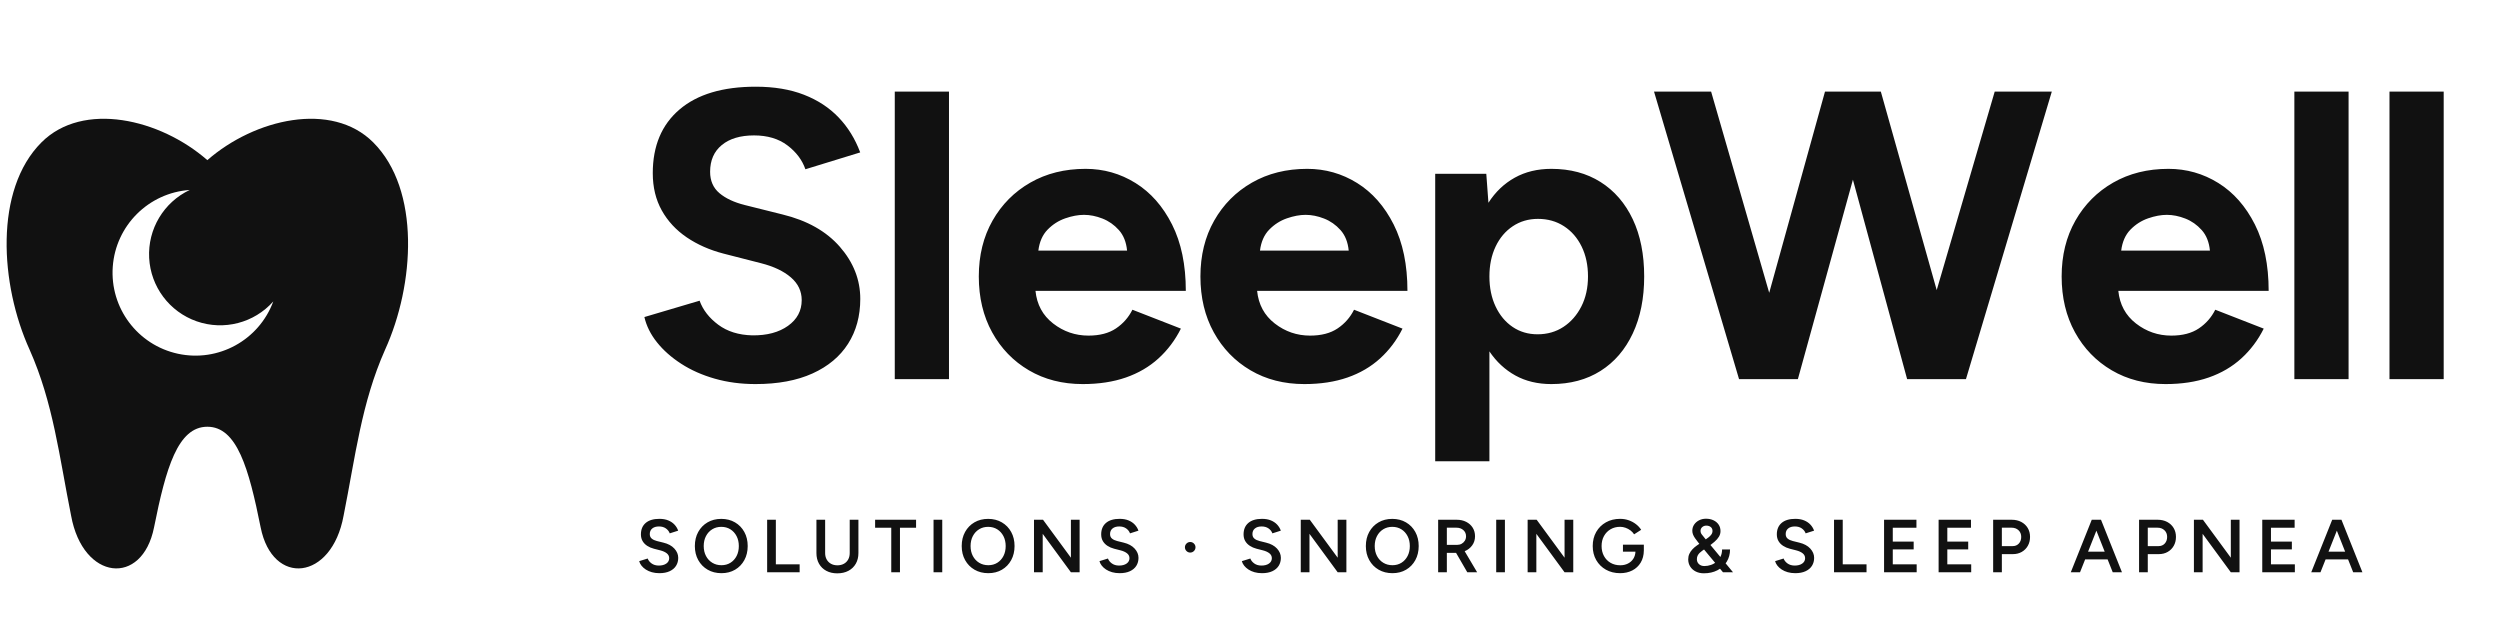
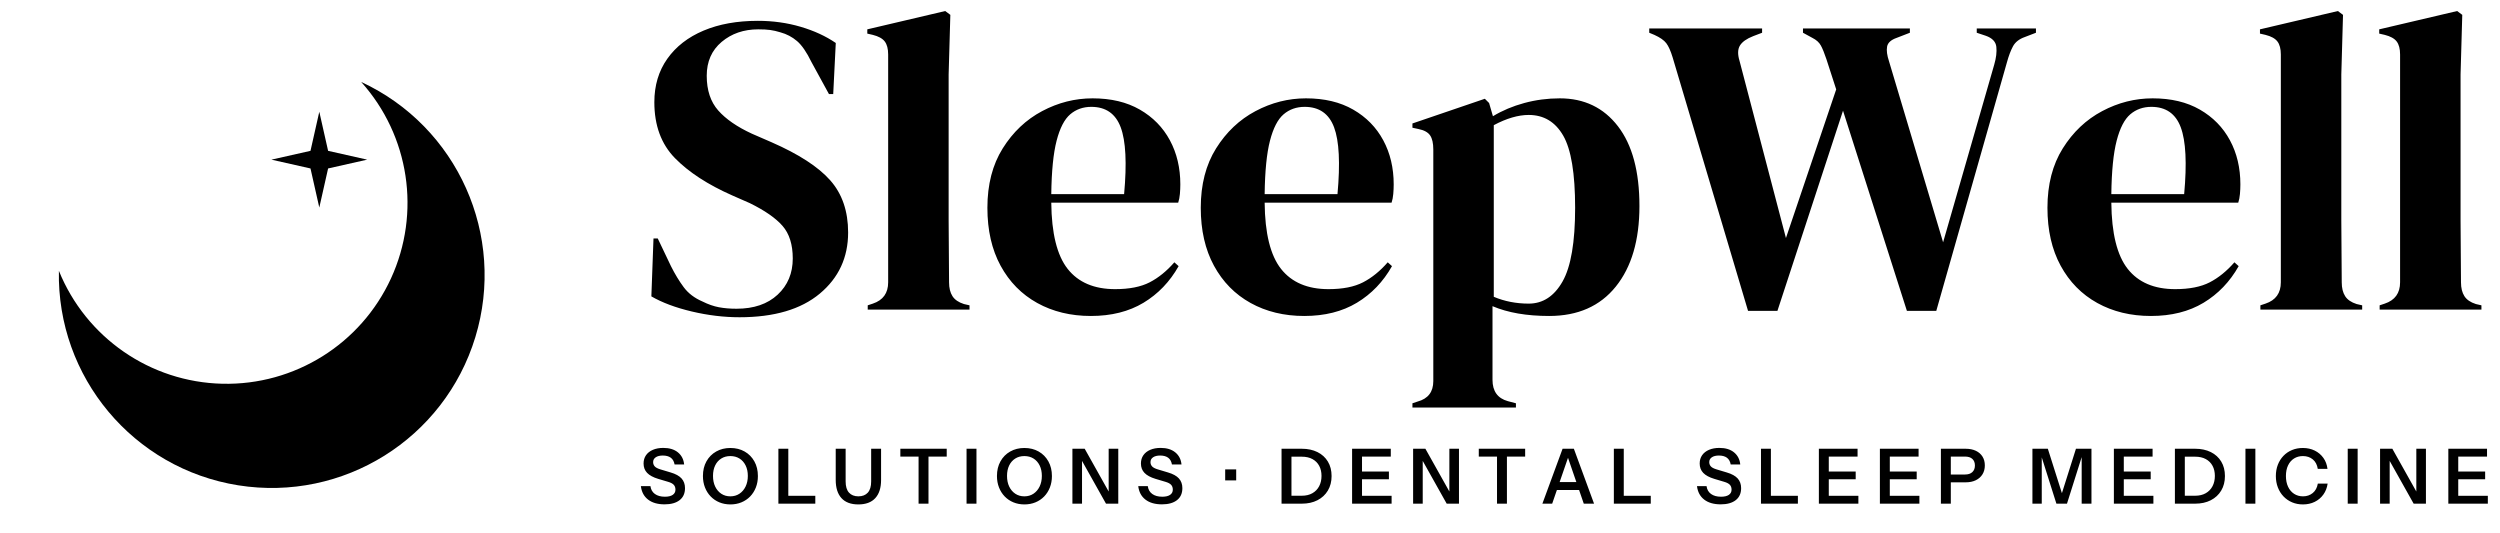
- <svg xmlns="http://www.w3.org/2000/svg" viewBox="0 0 633 159" width="633" height="159">
-   <g transform="translate(-22.50 9.05) scale(1.5)">
-     <path d="M50 21 C42 14 29 11 22 18 C14 26 15 42 20 53 C24 62 25 71 27 81 C29 92 39 93 41 83 C43 73 45 66 50 66 C55 66 57 73 59 83 C61 93 71 92 73 81 C75 71 76 62 80 53 C85 42 86 26 78 18 C71 11 58 14 50 21Z M61.13 44.85 A14 14 0 1 1 47.03 26.03 A12 12 0 1 0 61.13 44.85Z" fill="#111111" fill-rule="evenodd" />
+ <svg xmlns="http://www.w3.org/2000/svg" viewBox="0 0 587 125" width="587" height="125">
+   <g transform="scale(1.249522)">
+     <g transform="rotate(-32 50 50)">
+       <path d="M16.510 30.125A40 40 0 1 0 83.490 30.125A34 34 0 1 1 16.510 30.125Z" fill="#000" />
+     </g>
+     <path d="M60.000 21.000L61.655 28.345L69.000 30.000L61.655 31.655L60.000 39.000L58.345 31.655L51.000 30.000L58.345 28.345Z" fill="#000" />
  </g>
-   <path transform="translate(0 0)" d="M191.302 97.248Q185.79 97.248 181.006 95.886Q176.222 94.523 172.489 92.11Q168.755 89.698 166.342 86.671Q163.93 83.645 163.16 80.275L177.137 76.136Q178.406 79.651 181.859 82.22Q185.312 84.789 190.491 84.914Q196.066 84.976 199.529 82.501Q202.992 80.026 202.992 75.99Q202.992 72.6 200.257 70.239Q197.522 67.878 192.717 66.651L183.211 64.217Q177.928 62.845 173.883 60.099Q169.837 57.354 167.559 53.277Q165.282 49.2 165.282 43.834Q165.282 33.496 172.052 27.724Q178.822 21.952 191.344 21.952Q198.333 21.952 203.564 23.99Q208.795 26.029 212.342 29.742Q215.888 33.454 217.802 38.592L203.928 42.856Q202.701 39.32 199.363 36.803Q196.024 34.286 190.928 34.286Q185.728 34.286 182.764 36.72Q179.8 39.153 179.8 43.501Q179.8 46.912 182.15 48.898Q184.501 50.885 188.536 51.904L198.104 54.296Q207.506 56.584 212.664 62.502Q217.822 68.419 217.822 75.678Q217.822 82.189 214.734 87.035Q211.645 91.882 205.717 94.565Q199.789 97.248 191.302 97.248ZM226.556 96.0V23.2H240.284V96.0ZM274.144 97.248Q266.448 97.248 260.52 93.764Q254.592 90.28 251.212 84.144Q247.832 78.008 247.832 70.0Q247.832 61.992 251.316 55.856Q254.8 49.72 260.884 46.236Q266.968 42.752 274.872 42.752Q281.736 42.752 287.508 46.34Q293.28 49.928 296.764 56.844Q300.248 63.76 300.248 73.64H262.184Q262.704 78.84 266.656 81.908Q270.608 84.976 275.6 84.976Q279.864 84.976 282.568 83.156Q285.272 81.336 286.728 78.424L299.0 83.208Q296.816 87.576 293.332 90.748Q289.848 93.92 285.064 95.584Q280.28 97.248 274.144 97.248ZM262.912 63.448H285.376Q285.064 60.224 283.296 58.248Q281.528 56.272 279.136 55.336Q276.744 54.4 274.456 54.4Q272.272 54.4 269.724 55.284Q267.176 56.168 265.252 58.144Q263.328 60.12 262.912 63.448ZM330.26 97.248Q322.564 97.248 316.636 93.764Q310.708 90.28 307.328 84.144Q303.948 78.008 303.948 70.0Q303.948 61.992 307.432 55.856Q310.916 49.72 317.0 46.236Q323.084 42.752 330.988 42.752Q337.852 42.752 343.624 46.34Q349.396 49.928 352.88 56.844Q356.364 63.76 356.364 73.64H318.3Q318.82 78.84 322.772 81.908Q326.724 84.976 331.716 84.976Q335.98 84.976 338.684 83.156Q341.388 81.336 342.844 78.424L355.116 83.208Q352.932 87.576 349.448 90.748Q345.964 93.92 341.18 95.584Q336.396 97.248 330.26 97.248ZM319.028 63.448H341.492Q341.18 60.224 339.412 58.248Q337.644 56.272 335.252 55.336Q332.86 54.4 330.572 54.4Q328.388 54.4 325.84 55.284Q323.292 56.168 321.368 58.144Q319.444 60.12 319.028 63.448ZM363.392 116.8V44.0H376.329L376.87 51.342Q379.512 47.224 383.537 44.988Q387.561 42.752 392.803 42.752Q399.979 42.752 405.252 46.08Q410.525 49.408 413.416 55.513Q416.307 61.618 416.307 70.002Q416.307 78.278 413.416 84.435Q410.525 90.592 405.252 93.92Q399.979 97.248 392.803 97.248Q387.624 97.248 383.693 95.074Q379.761 92.901 377.12 88.97V116.8ZM389.309 84.643Q393.021 84.643 395.876 82.761Q398.731 80.879 400.406 77.579Q402.08 74.28 402.08 69.997Q402.08 65.715 400.47 62.423Q398.86 59.131 395.997 57.275Q393.134 55.419 389.413 55.419Q385.837 55.419 383.043 57.277Q380.249 59.136 378.684 62.432Q377.12 65.729 377.12 70.007Q377.12 74.285 378.681 77.597Q380.241 80.909 382.991 82.776Q385.741 84.643 389.309 84.643ZM440.329 96.0 418.801 23.2H433.256L447.962 74.14L462.086 23.2H476.229L490.374 73.453L505.059 23.2H519.514L497.778 96.0H482.886L469.158 45.497L455.221 96.0ZM548.32 97.248Q540.624 97.248 534.696 93.764Q528.768 90.28 525.388 84.144Q522.008 78.008 522.008 70.0Q522.008 61.992 525.492 55.856Q528.976 49.72 535.06 46.236Q541.144 42.752 549.048 42.752Q555.912 42.752 561.684 46.34Q567.456 49.928 570.94 56.844Q574.424 63.76 574.424 73.64H536.36Q536.88 78.84 540.832 81.908Q544.784 84.976 549.776 84.976Q554.04 84.976 556.744 83.156Q559.448 81.336 560.904 78.424L573.176 83.208Q570.992 87.576 567.508 90.748Q564.024 93.92 559.24 95.584Q554.456 97.248 548.32 97.248ZM537.088 63.448H559.552Q559.24 60.224 557.472 58.248Q555.704 56.272 553.312 55.336Q550.92 54.4 548.632 54.4Q546.448 54.4 543.9 55.284Q541.352 56.168 539.428 58.144Q537.504 60.12 537.088 63.448ZM580.932 96.0V23.2H594.66V96.0ZM605.016 96.0V23.2H618.744V96.0Z" fill="#111111" />
-   <path transform="translate(0 0)" d="M166.947 145.128Q165.907 145.128 165.041 144.882Q164.175 144.637 163.514 144.202Q162.853 143.768 162.427 143.226Q162.001 142.685 161.841 142.082L163.994 141.416Q164.251 142.13 164.973 142.657Q165.694 143.185 166.76 143.201Q167.985 143.209 168.713 142.694Q169.441 142.179 169.441 141.338Q169.441 140.593 168.83 140.103Q168.218 139.614 167.186 139.351L165.559 138.935Q164.62 138.691 163.877 138.21Q163.135 137.73 162.707 137.008Q162.28 136.285 162.28 135.308Q162.28 133.449 163.489 132.41Q164.699 131.372 166.957 131.372Q168.244 131.372 169.198 131.765Q170.152 132.159 170.781 132.831Q171.409 133.502 171.714 134.364L169.579 135.046Q169.3 134.287 168.597 133.793Q167.893 133.299 166.849 133.299Q165.77 133.299 165.148 133.812Q164.525 134.324 164.525 135.222Q164.525 135.964 165.016 136.372Q165.507 136.781 166.331 136.989L167.966 137.394Q169.768 137.828 170.747 138.896Q171.727 139.965 171.727 141.249Q171.727 142.386 171.177 143.261Q170.627 144.135 169.561 144.631Q168.494 145.128 166.947 145.128ZM182.671 145.128Q180.703 145.128 179.183 144.25Q177.662 143.372 176.799 141.819Q175.936 140.266 175.936 138.259Q175.936 136.233 176.794 134.685Q177.651 133.136 179.155 132.258Q180.659 131.38 182.626 131.38Q184.592 131.38 186.102 132.264Q187.612 133.147 188.464 134.696Q189.316 136.244 189.316 138.258Q189.316 140.266 188.468 141.819Q187.62 143.372 186.123 144.25Q184.626 145.128 182.671 145.128ZM182.673 143.111Q183.967 143.111 184.957 142.488Q185.948 141.866 186.51 140.772Q187.071 139.679 187.071 138.258Q187.071 136.837 186.499 135.741Q185.927 134.645 184.93 134.021Q183.933 133.397 182.625 133.397Q181.333 133.397 180.329 134.021Q179.324 134.644 178.753 135.739Q178.181 136.834 178.181 138.257Q178.181 139.68 178.756 140.773Q179.331 141.866 180.347 142.488Q181.363 143.111 182.673 143.111ZM194.24 144.9V131.6H196.445V142.883H202.469V144.9ZM211.992 145.171Q210.409 145.171 209.218 144.531Q208.026 143.89 207.373 142.732Q206.72 141.575 206.72 140.033V131.6H208.925V140.033Q208.925 140.958 209.315 141.66Q209.706 142.362 210.407 142.75Q211.108 143.138 212.03 143.138Q212.963 143.138 213.669 142.75Q214.374 142.362 214.76 141.66Q215.147 140.958 215.147 140.033V131.6H217.351V140.033Q217.351 141.575 216.689 142.732Q216.027 143.89 214.82 144.531Q213.613 145.171 211.992 145.171ZM225.666 144.9V133.617H221.579V131.6H231.949V133.617H227.871V144.9ZM236.373 144.9V131.6H238.578V144.9ZM250.239 145.128Q248.271 145.128 246.751 144.25Q245.23 143.372 244.367 141.819Q243.504 140.266 243.504 138.259Q243.504 136.233 244.362 134.685Q245.219 133.136 246.723 132.258Q248.227 131.38 250.194 131.38Q252.16 131.38 253.67 132.264Q255.18 133.147 256.032 134.696Q256.884 136.244 256.884 138.258Q256.884 140.266 256.036 141.819Q255.188 143.372 253.691 144.25Q252.194 145.128 250.239 145.128ZM250.241 143.111Q251.535 143.111 252.525 142.488Q253.516 141.866 254.078 140.772Q254.639 139.679 254.639 138.258Q254.639 136.837 254.067 135.741Q253.495 134.645 252.498 134.021Q251.501 133.397 250.193 133.397Q248.901 133.397 247.897 134.021Q246.892 134.644 246.321 135.739Q245.749 136.834 245.749 138.257Q245.749 139.68 246.324 140.773Q246.899 141.866 247.915 142.488Q248.931 143.111 250.241 143.111ZM261.808 144.9V131.6H264.094L271.155 141.211V131.6H273.36V144.9H271.155L264.013 135.164V144.9ZM283.488 145.128Q282.448 145.128 281.582 144.882Q280.716 144.637 280.055 144.202Q279.394 143.768 278.968 143.226Q278.542 142.685 278.382 142.082L280.535 141.416Q280.792 142.13 281.514 142.657Q282.235 143.185 283.301 143.201Q284.526 143.209 285.254 142.694Q285.982 142.179 285.982 141.338Q285.982 140.593 285.371 140.103Q284.759 139.614 283.727 139.351L282.1 138.935Q281.161 138.691 280.418 138.21Q279.676 137.73 279.248 137.008Q278.821 136.285 278.821 135.308Q278.821 133.449 280.03 132.41Q281.24 131.372 283.498 131.372Q284.785 131.372 285.739 131.765Q286.693 132.159 287.322 132.831Q287.95 133.502 288.255 134.364L286.12 135.046Q285.841 134.287 285.138 133.793Q284.434 133.299 283.39 133.299Q282.311 133.299 281.689 133.812Q281.066 134.324 281.066 135.222Q281.066 135.964 281.557 136.372Q282.048 136.781 282.872 136.989L284.507 137.394Q286.309 137.828 287.288 138.896Q288.268 139.965 288.268 141.249Q288.268 142.386 287.718 143.261Q287.168 144.135 286.102 144.631Q285.035 145.128 283.488 145.128ZM301.361 139.912Q300.812 139.912 300.417 139.517Q300.022 139.121 300.022 138.572Q300.022 138.023 300.417 137.628Q300.812 137.233 301.361 137.233Q301.91 137.233 302.305 137.628Q302.701 138.023 302.701 138.572Q302.701 139.121 302.305 139.517Q301.91 139.912 301.361 139.912ZM319.538 145.128Q318.498 145.128 317.632 144.882Q316.766 144.637 316.105 144.202Q315.444 143.768 315.018 143.226Q314.592 142.685 314.432 142.082L316.585 141.416Q316.842 142.13 317.564 142.657Q318.285 143.185 319.351 143.201Q320.576 143.209 321.304 142.694Q322.032 142.179 322.032 141.338Q322.032 140.593 321.421 140.103Q320.809 139.614 319.777 139.351L318.15 138.935Q317.211 138.691 316.468 138.21Q315.726 137.73 315.298 137.008Q314.871 136.285 314.871 135.308Q314.871 133.449 316.08 132.41Q317.29 131.372 319.548 131.372Q320.835 131.372 321.789 131.765Q322.743 132.159 323.372 132.831Q324 133.502 324.305 134.364L322.17 135.046Q321.891 134.287 321.188 133.793Q320.484 133.299 319.44 133.299Q318.361 133.299 317.739 133.812Q317.116 134.324 317.116 135.222Q317.116 135.964 317.607 136.372Q318.098 136.781 318.922 136.989L320.557 137.394Q322.359 137.828 323.338 138.896Q324.318 139.965 324.318 141.249Q324.318 142.386 323.768 143.261Q323.218 144.135 322.152 144.631Q321.085 145.128 319.538 145.128ZM329.354 144.9V131.6H331.64L338.701 141.211V131.6H340.906V144.9H338.701L331.559 135.164V144.9ZM352.568 145.128Q350.6 145.128 349.08 144.25Q347.559 143.372 346.696 141.819Q345.833 140.266 345.833 138.259Q345.833 136.233 346.691 134.685Q347.548 133.136 349.052 132.258Q350.556 131.38 352.523 131.38Q354.489 131.38 355.999 132.264Q357.509 133.147 358.361 134.696Q359.213 136.244 359.213 138.258Q359.213 140.266 358.365 141.819Q357.517 143.372 356.02 144.25Q354.523 145.128 352.568 145.128ZM352.57 143.111Q353.864 143.111 354.854 142.488Q355.845 141.866 356.407 140.772Q356.968 139.679 356.968 138.258Q356.968 136.837 356.396 135.741Q355.824 134.645 354.827 134.021Q353.83 133.397 352.522 133.397Q351.23 133.397 350.226 134.021Q349.221 134.644 348.65 135.739Q348.078 136.834 348.078 138.257Q348.078 139.68 348.653 140.773Q349.228 141.866 350.244 142.488Q351.26 143.111 352.57 143.111ZM364.137 144.9V131.6H368.835Q370.195 131.6 371.246 132.136Q372.297 132.672 372.887 133.613Q373.478 134.554 373.478 135.786Q373.478 137.097 372.756 138.091Q372.034 139.084 370.856 139.568L374.01 144.9H371.519L368.671 139.978Q368.546 139.989 368.421 139.989Q368.296 139.989 368.171 139.989H366.342V144.9ZM366.342 137.961H368.937Q369.575 137.961 370.082 137.682Q370.589 137.402 370.896 136.909Q371.202 136.415 371.202 135.786Q371.202 134.826 370.517 134.218Q369.833 133.609 368.753 133.609H366.342ZM378.84 144.9V131.6H381.045V144.9ZM386.798 144.9V131.6H389.084L396.145 141.211V131.6H398.35V144.9H396.145L389.003 135.164V144.9ZM410.215 145.128Q408.184 145.128 406.618 144.245Q405.052 143.361 404.164 141.813Q403.277 140.264 403.277 138.261Q403.277 136.236 404.164 134.688Q405.052 133.139 406.618 132.256Q408.184 131.372 410.215 131.372Q411.369 131.372 412.388 131.73Q413.407 132.089 414.216 132.712Q415.025 133.335 415.546 134.146L413.757 135.291Q413.404 134.732 412.833 134.3Q412.262 133.869 411.583 133.629Q410.904 133.389 410.215 133.389Q408.848 133.389 407.79 134.012Q406.732 134.634 406.127 135.727Q405.522 136.82 405.522 138.261Q405.522 139.671 406.119 140.773Q406.716 141.874 407.786 142.501Q408.856 143.127 410.255 143.127Q411.34 143.127 412.194 142.694Q413.049 142.26 413.552 141.483Q414.055 140.706 414.096 139.69H410.931V137.907H416.221V139.387Q416.197 141.166 415.421 142.455Q414.644 143.744 413.299 144.436Q411.954 145.128 410.215 145.128ZM431.421 145.16Q430.27 145.16 429.373 144.711Q428.476 144.262 427.965 143.461Q427.455 142.66 427.455 141.629Q427.455 140.867 427.744 140.236Q428.033 139.605 428.533 139.074Q429.034 138.544 429.65 138.12L431.843 136.61Q432.214 136.352 432.617 136.047Q433.019 135.742 433.312 135.341Q433.605 134.939 433.605 134.432Q433.605 133.803 433.161 133.445Q432.716 133.087 432.041 133.087Q431.425 133.087 431 133.465Q430.576 133.843 430.576 134.41Q430.576 134.926 430.896 135.327Q431.216 135.729 431.653 136.271L434.102 139.217L438.8 144.9H436.261L432.512 140.397L429.997 137.355Q429.509 136.739 429.169 136.249Q428.83 135.759 428.662 135.311Q428.494 134.863 428.494 134.394Q428.494 133.511 428.958 132.826Q429.423 132.14 430.207 131.74Q430.992 131.34 431.959 131.34Q433.015 131.34 433.848 131.733Q434.68 132.127 435.155 132.83Q435.63 133.533 435.63 134.473Q435.63 135.238 435.231 135.896Q434.832 136.555 434.1 137.185Q433.369 137.815 432.366 138.507L431.001 139.452Q430.649 139.693 430.341 139.997Q430.033 140.3 429.842 140.683Q429.651 141.065 429.651 141.588Q429.651 142.355 430.179 142.839Q430.706 143.323 431.535 143.323Q432.411 143.323 433.217 143.038Q434.023 142.754 434.662 142.21Q435.302 141.666 435.665 140.886Q436.029 140.106 436.029 139.127H438.046Q438.046 140.88 437.197 142.248Q436.349 143.616 434.86 144.388Q433.37 145.16 431.421 145.16ZM454.56 145.128Q453.52 145.128 452.654 144.882Q451.788 144.637 451.127 144.202Q450.466 143.768 450.04 143.226Q449.614 142.685 449.454 142.082L451.607 141.416Q451.864 142.13 452.586 142.657Q453.307 143.185 454.373 143.201Q455.598 143.209 456.326 142.694Q457.054 142.179 457.054 141.338Q457.054 140.593 456.443 140.103Q455.831 139.614 454.799 139.351L453.172 138.935Q452.233 138.691 451.49 138.21Q450.748 137.73 450.32 137.008Q449.893 136.285 449.893 135.308Q449.893 133.449 451.102 132.41Q452.312 131.372 454.57 131.372Q455.857 131.372 456.811 131.765Q457.765 132.159 458.394 132.831Q459.022 133.502 459.327 134.364L457.192 135.046Q456.913 134.287 456.21 133.793Q455.506 133.299 454.462 133.299Q453.383 133.299 452.761 133.812Q452.138 134.324 452.138 135.222Q452.138 135.964 452.629 136.372Q453.12 136.781 453.944 136.989L455.579 137.394Q457.381 137.828 458.36 138.896Q459.34 139.965 459.34 141.249Q459.34 142.386 458.79 143.261Q458.24 144.135 457.174 144.631Q456.107 145.128 454.56 145.128ZM464.376 144.9V131.6H466.581V142.883H472.605V144.9ZM477.046 144.9V131.6H485.242V133.617H479.251V137.139H484.541V139.115H479.251V142.883H485.3V144.9ZM490.856 144.9V131.6H499.052V133.617H493.061V137.139H498.351V139.115H493.061V142.883H499.11V144.9ZM504.666 144.9V131.6H509.364Q510.724 131.6 511.775 132.151Q512.826 132.702 513.416 133.683Q514.007 134.663 514.007 135.944Q514.007 137.211 513.449 138.197Q512.891 139.182 511.911 139.743Q510.932 140.304 509.656 140.304H506.871V144.9ZM506.871 138.276H509.616Q510.565 138.276 511.168 137.626Q511.772 136.977 511.772 135.944Q511.772 134.901 511.087 134.255Q510.402 133.609 509.323 133.609H506.871ZM524.323 144.9 529.632 131.6H531.973L537.281 144.9H534.944L533.645 141.635H527.96L526.661 144.9ZM528.699 139.675H532.905L530.806 134.364ZM541.612 144.9V131.6H546.31Q547.67 131.6 548.721 132.151Q549.772 132.702 550.362 133.683Q550.953 134.663 550.953 135.944Q550.953 137.211 550.395 138.197Q549.837 139.182 548.857 139.743Q547.878 140.304 546.602 140.304H543.817V144.9ZM543.817 138.276H546.562Q547.511 138.276 548.114 137.626Q548.718 136.977 548.718 135.944Q548.718 134.901 548.033 134.255Q547.348 133.609 546.269 133.609H543.817ZM555.498 144.9V131.6H557.784L564.845 141.211V131.6H567.05V144.9H564.845L557.703 135.164V144.9ZM572.804 144.9V131.6H581V133.617H575.009V137.139H580.299V139.115H575.009V142.883H581.058V144.9ZM585.206 144.9 590.515 131.6H592.856L598.164 144.9H595.827L594.528 141.635H588.843L587.544 144.9ZM589.582 139.675H593.788L591.689 134.364Z" fill="#111111" />
+   <path transform="translate(149.94 72.69)" d="M23.7 1.8Q18.2 1.8 12.5 0.45Q6.8 -0.9 3.0 -3.1L3.5 -16.7H4.5L7.6 -10.2Q9.0 -7.4 10.6 -5.25Q12.2 -3.1 15.0 -1.9Q17.0 -0.9 18.85 -0.55Q20.7 -0.2 23.0 -0.2Q29.1 -0.2 32.65 -3.5Q36.2 -6.8 36.2 -12.0Q36.2 -16.9 33.8 -19.65Q31.4 -22.4 26.1 -25.0L22.0 -26.8Q13.4 -30.6 8.55 -35.55Q3.7 -40.5 3.7 -48.7Q3.7 -54.6 6.75 -58.9Q9.8 -63.2 15.25 -65.5Q20.7 -67.8 28.0 -67.8Q33.3 -67.8 38.05 -66.4Q42.8 -65.0 46.3 -62.6L45.7 -50.6H44.7L40.6 -58.1Q38.9 -61.6 37.2 -63.05Q35.5 -64.5 33.3 -65.1Q32.0 -65.5 30.9 -65.65Q29.8 -65.8 28.1 -65.8Q23.0 -65.8 19.5 -62.85Q16.0 -59.9 16.0 -54.9Q16.0 -49.8 18.7 -46.75Q21.4 -43.7 26.6 -41.3L31.2 -39.3Q40.8 -35.1 45.0 -30.35Q49.2 -25.6 49.2 -18.1Q49.2 -9.3 42.55 -3.75Q35.9 1.8 23.7 1.8ZM53.8 0.0V-1.0L55.0 -1.4Q58.6 -2.6 58.6 -6.4V-59.9Q58.6 -61.9 57.8 -62.95Q57.0 -64.0 55.0 -64.5L53.7 -64.8V-65.8L72.0 -70.1L73.2 -69.2L72.8 -55.2V-21.0Q72.8 -17.3 72.85 -13.65Q72.9 -10.0 72.9 -6.4Q72.9 -4.4 73.7 -3.15Q74.5 -1.9 76.4 -1.3L77.7 -1.0V0.0ZM106.6 -49.6Q113.1 -49.6 117.7 -46.95Q122.3 -44.3 124.75 -39.75Q127.2 -35.2 127.2 -29.4Q127.2 -28.3 127.1 -27.15Q127.0 -26.0 126.7 -25.1H96.9Q97.0 -14.3 100.75 -9.55Q104.5 -4.8 111.9 -4.8Q116.9 -4.8 120.0 -6.4Q123.1 -8.0 125.8 -11.1L126.8 -10.2Q123.7 -4.7 118.55 -1.6Q113.4 1.5 106.2 1.5Q99.1 1.5 93.6 -1.55Q88.1 -4.6 85.0 -10.3Q81.9 -16.0 81.9 -23.9Q81.9 -32.1 85.5 -37.85Q89.1 -43.6 94.75 -46.6Q100.4 -49.6 106.6 -49.6ZM106.3 -47.6Q103.4 -47.6 101.35 -45.85Q99.3 -44.1 98.15 -39.65Q97.0 -35.2 96.9 -27.1H114.0Q115.0 -38.0 113.2 -42.8Q111.4 -47.6 106.3 -47.6ZM156.7 -49.6Q163.2 -49.6 167.8 -46.95Q172.4 -44.3 174.85 -39.75Q177.3 -35.2 177.3 -29.4Q177.3 -28.3 177.2 -27.15Q177.1 -26.0 176.8 -25.1H147.0Q147.1 -14.3 150.85 -9.55Q154.6 -4.8 162.0 -4.8Q167.0 -4.8 170.1 -6.4Q173.2 -8.0 175.9 -11.1L176.9 -10.2Q173.8 -4.7 168.65 -1.6Q163.5 1.5 156.3 1.5Q149.2 1.5 143.7 -1.55Q138.2 -4.6 135.1 -10.3Q132.0 -16.0 132.0 -23.9Q132.0 -32.1 135.6 -37.85Q139.2 -43.6 144.85 -46.6Q150.5 -49.6 156.7 -49.6ZM156.4 -47.6Q153.5 -47.6 151.45 -45.85Q149.4 -44.1 148.25 -39.65Q147.1 -35.2 147.0 -27.1H164.1Q165.1 -38.0 163.3 -42.8Q161.5 -47.6 156.4 -47.6ZM181.7 23.0V22.0L182.9 21.6Q186.6 20.6 186.6 16.8V-37.6Q186.6 -39.8 185.85 -40.9Q185.1 -42.0 183.1 -42.4L181.7 -42.7V-43.7L198.7 -49.5L199.7 -48.5L200.6 -45.4Q203.9 -47.4 207.95 -48.5Q212.0 -49.6 216.3 -49.6Q224.9 -49.6 229.95 -43.05Q235.0 -36.5 235.0 -24.3Q235.0 -12.3 229.45 -5.4Q223.9 1.5 213.8 1.5Q205.9 1.5 200.5 -0.8V16.5Q200.5 20.5 204.1 21.5L206.0 22.0V23.0ZM209.0 -1.4Q214.0 -1.4 216.95 -6.6Q219.9 -11.8 219.9 -23.9Q219.9 -36.0 217.1 -40.85Q214.3 -45.7 209.0 -45.7Q205.3 -45.7 200.8 -43.3V-3.0Q204.6 -1.4 209.0 -1.4ZM260.5 0.3 242.8 -59.2Q242.1 -61.5 241.3 -62.55Q240.5 -63.6 238.5 -64.5L237.3 -65.0V-66.0H263.8V-65.0L261.7 -64.2Q259.4 -63.3 258.6 -62.0Q257.8 -60.7 258.5 -58.4L269.4 -16.8L281.2 -51.7L278.9 -58.8Q278.2 -60.9 277.6 -62.0Q277.0 -63.1 275.6 -63.8L273.4 -65.0V-66.0H298.5V-65.0L295.4 -63.8Q293.4 -63.1 293.15 -61.75Q292.9 -60.4 293.6 -58.3L306.3 -15.8L318.3 -57.5Q319.0 -59.9 318.8 -61.7Q318.6 -63.5 316.3 -64.3L314.2 -65.0V-66.0H328.1V-65.0L325.5 -64.0Q323.5 -63.3 322.7 -61.8Q321.9 -60.3 321.3 -58.1L304.7 0.3H297.8L282.8 -46.7L267.4 0.3ZM355.5 -49.6Q362.0 -49.6 366.6 -46.95Q371.2 -44.3 373.65 -39.75Q376.1 -35.2 376.1 -29.4Q376.1 -28.3 376.0 -27.15Q375.9 -26.0 375.6 -25.1H345.8Q345.9 -14.3 349.65 -9.55Q353.4 -4.8 360.8 -4.8Q365.8 -4.8 368.9 -6.4Q372.0 -8.0 374.7 -11.1L375.7 -10.2Q372.6 -4.7 367.45 -1.6Q362.3 1.5 355.1 1.5Q348.0 1.5 342.5 -1.55Q337.0 -4.6 333.9 -10.3Q330.8 -16.0 330.8 -23.9Q330.8 -32.1 334.4 -37.85Q338.0 -43.6 343.65 -46.6Q349.3 -49.6 355.5 -49.6ZM355.2 -47.6Q352.3 -47.6 350.25 -45.85Q348.2 -44.1 347.05 -39.65Q345.9 -35.2 345.8 -27.1H362.9Q363.9 -38.0 362.1 -42.8Q360.3 -47.6 355.2 -47.6ZM380.8 0.0V-1.0L382.0 -1.4Q385.6 -2.6 385.6 -6.4V-59.9Q385.6 -61.9 384.8 -62.95Q384.0 -64.0 382.0 -64.5L380.7 -64.8V-65.8L399.0 -70.1L400.2 -69.2L399.8 -55.2V-21.0Q399.8 -17.3 399.85 -13.65Q399.9 -10.0 399.9 -6.4Q399.9 -4.4 400.7 -3.15Q401.5 -1.9 403.4 -1.3L404.7 -1.0V0.0ZM408.8 0.0V-1.0L410.0 -1.4Q413.6 -2.6 413.6 -6.4V-59.9Q413.6 -61.9 412.8 -62.95Q412.0 -64.0 410.0 -64.5L408.7 -64.8V-65.8L427.0 -70.1L428.2 -69.2L427.8 -55.2V-21.0Q427.8 -17.3 427.85 -13.65Q427.9 -10.0 427.9 -6.4Q427.9 -4.4 428.7 -3.15Q429.5 -1.9 431.4 -1.3L432.7 -1.0V0.0Z" fill="#000" />
+   <path transform="translate(149.94 118.26)" d="M6.101 0.161Q3.677 0.161 2.23 -0.955Q0.782 -2.071 0.537 -4.119H2.782Q2.931 -2.931 3.826 -2.28Q4.722 -1.63 6.178 -1.63Q7.384 -1.63 8.02 -2.068Q8.656 -2.507 8.656 -3.289Q8.656 -4 8.256 -4.429Q7.856 -4.859 6.931 -5.128L4.608 -5.82Q2.83 -6.357 2 -7.232Q1.17 -8.106 1.17 -9.432Q1.17 -10.554 1.743 -11.375Q2.316 -12.196 3.361 -12.643Q4.405 -13.091 5.802 -13.091Q7.951 -13.091 9.235 -12.043Q10.518 -10.996 10.697 -9.205H8.453Q8.256 -10.285 7.554 -10.793Q6.853 -11.3 5.683 -11.3Q4.632 -11.3 4.023 -10.888Q3.415 -10.476 3.415 -9.754Q3.415 -9.175 3.785 -8.757Q4.155 -8.339 5.152 -8.041L7.521 -7.33Q9.288 -6.811 10.094 -5.913Q10.9 -5.014 10.9 -3.641Q10.9 -1.815 9.638 -0.827Q8.375 0.161 6.101 0.161ZM21.562 0.179Q20.159 0.179 18.98 -0.307Q17.801 -0.794 16.935 -1.686Q16.07 -2.579 15.589 -3.803Q15.109 -5.026 15.109 -6.501Q15.109 -8.453 15.932 -9.933Q16.756 -11.414 18.216 -12.243Q19.675 -13.073 21.544 -13.073Q23.448 -13.073 24.901 -12.243Q26.355 -11.414 27.185 -9.927Q28.015 -8.441 28.015 -6.483Q28.015 -5.02 27.534 -3.797Q27.053 -2.573 26.188 -1.683Q25.322 -0.794 24.14 -0.307Q22.958 0.179 21.562 0.179ZM21.544 -1.719Q22.755 -1.719 23.678 -2.331Q24.6 -2.943 25.125 -4.023Q25.651 -5.104 25.651 -6.519Q25.651 -7.915 25.134 -8.966Q24.618 -10.017 23.696 -10.596Q22.773 -11.175 21.544 -11.175Q20.326 -11.175 19.407 -10.596Q18.487 -10.017 17.98 -8.975Q17.473 -7.933 17.473 -6.519Q17.473 -5.086 17.989 -4.008Q18.505 -2.931 19.425 -2.325Q20.344 -1.719 21.544 -1.719ZM32.826 0.0V-12.894H35.154V0.0ZM33.936 0.0V-1.839H41.494V0.0ZM51.594 0.179Q48.979 0.179 47.633 -1.304Q46.287 -2.788 46.287 -5.575V-12.894H48.615V-5.229Q48.615 -3.462 49.403 -2.591Q50.191 -1.719 51.606 -1.719Q53.032 -1.719 53.82 -2.588Q54.608 -3.456 54.608 -5.217V-12.894H56.936V-5.546Q56.936 -2.788 55.581 -1.304Q54.226 0.179 51.594 0.179ZM65.741 0.0V-11.055H61.461V-12.894H72.35V-11.055H68.069V0.0ZM77.006 0.0V-12.894H79.334V0.0ZM90.598 0.179Q89.195 0.179 88.016 -0.307Q86.837 -0.794 85.972 -1.686Q85.106 -2.579 84.626 -3.803Q84.145 -5.026 84.145 -6.501Q84.145 -8.453 84.969 -9.933Q85.793 -11.414 87.252 -12.243Q88.712 -13.073 90.58 -13.073Q92.484 -13.073 93.938 -12.243Q95.392 -11.414 96.221 -9.927Q97.051 -8.441 97.051 -6.483Q97.051 -5.02 96.571 -3.797Q96.09 -2.573 95.224 -1.683Q94.359 -0.794 93.177 -0.307Q91.995 0.179 90.598 0.179ZM90.58 -1.719Q91.792 -1.719 92.714 -2.331Q93.637 -2.943 94.162 -4.023Q94.687 -5.104 94.687 -6.519Q94.687 -7.915 94.171 -8.966Q93.654 -10.017 92.732 -10.596Q91.81 -11.175 90.58 -11.175Q89.362 -11.175 88.443 -10.596Q87.524 -10.017 87.016 -8.975Q86.509 -7.933 86.509 -6.519Q86.509 -5.086 87.025 -4.008Q87.542 -2.931 88.461 -2.325Q89.38 -1.719 90.58 -1.719ZM101.862 0.0V-12.894H104.746L111.031 -1.683L110.375 -1.528V-12.894H112.631V0.0H109.748L103.462 -11.211L104.119 -11.366V0.0ZM122.881 0.161Q120.457 0.161 119.01 -0.955Q117.562 -2.071 117.317 -4.119H119.562Q119.711 -2.931 120.606 -2.28Q121.502 -1.63 122.958 -1.63Q124.164 -1.63 124.8 -2.068Q125.436 -2.507 125.436 -3.289Q125.436 -4 125.036 -4.429Q124.636 -4.859 123.711 -5.128L121.388 -5.82Q119.61 -6.357 118.78 -7.232Q117.95 -8.106 117.95 -9.432Q117.95 -10.554 118.523 -11.375Q119.096 -12.196 120.141 -12.643Q121.185 -13.091 122.582 -13.091Q124.731 -13.091 126.015 -12.043Q127.298 -10.996 127.477 -9.205H125.233Q125.036 -10.285 124.334 -10.793Q123.633 -11.3 122.463 -11.3Q121.412 -11.3 120.803 -10.888Q120.195 -10.476 120.195 -9.754Q120.195 -9.175 120.565 -8.757Q120.935 -8.339 121.932 -8.041L124.302 -7.33Q126.068 -6.811 126.874 -5.913Q127.68 -5.014 127.68 -3.641Q127.68 -1.815 126.418 -0.827Q125.155 0.161 122.881 0.161ZM137.733 -5.462V-8.047H140.318V-5.462ZM152.382 0.0V-1.862H155.707Q157.175 -1.862 158.214 -2.456Q159.253 -3.05 159.802 -4.101Q160.351 -5.152 160.351 -6.519Q160.351 -7.868 159.808 -8.883Q159.264 -9.897 158.229 -10.464Q157.193 -11.031 155.707 -11.031H152.418V-12.894H155.707Q157.826 -12.894 159.402 -12.109Q160.978 -11.324 161.846 -9.882Q162.715 -8.441 162.715 -6.483Q162.715 -4.525 161.837 -3.065Q160.96 -1.606 159.393 -0.803Q157.826 0.0 155.725 0.0ZM150.967 0.0V-12.894H153.295V0.0ZM167.532 0.0V-12.894H169.86V0.0ZM168.642 0.0V-1.839H176.809V0.0ZM168.642 -5.725V-7.539H176.176V-5.725ZM168.642 -11.055V-12.894H176.618V-11.055ZM181.859 0.0V-12.894H184.742L191.028 -1.683L190.371 -1.528V-12.894H192.628V0.0H189.744L183.459 -11.211L184.115 -11.366V0.0ZM201.558 0.0V-11.055H197.278V-12.894H208.166V-11.055H203.886V0.0ZM212.213 0.0 216.953 -12.894H218.959L214.512 0.0ZM221.932 0.0 217.496 -12.894H219.603L224.343 0.0ZM214.661 -5.068H221.729V-3.206H214.661ZM228.993 0.0V-12.894H231.321V0.0ZM230.104 0.0V-1.839H237.661V0.0ZM254.077 0.161Q251.653 0.161 250.206 -0.955Q248.758 -2.071 248.513 -4.119H250.758Q250.907 -2.931 251.803 -2.28Q252.698 -1.63 254.155 -1.63Q255.36 -1.63 255.996 -2.068Q256.632 -2.507 256.632 -3.289Q256.632 -4 256.232 -4.429Q255.832 -4.859 254.907 -5.128L252.585 -5.82Q250.806 -6.357 249.976 -7.232Q249.146 -8.106 249.146 -9.432Q249.146 -10.554 249.719 -11.375Q250.292 -12.196 251.337 -12.643Q252.382 -13.091 253.778 -13.091Q255.927 -13.091 257.211 -12.043Q258.494 -10.996 258.673 -9.205H256.429Q256.232 -10.285 255.531 -10.793Q254.829 -11.3 253.659 -11.3Q252.608 -11.3 252 -10.888Q251.391 -10.476 251.391 -9.754Q251.391 -9.175 251.761 -8.757Q252.131 -8.339 253.128 -8.041L255.498 -7.33Q257.265 -6.811 258.071 -5.913Q258.876 -5.014 258.876 -3.641Q258.876 -1.815 257.614 -0.827Q256.351 0.161 254.077 0.161ZM263.538 0.0V-12.894H265.867V0.0ZM264.649 0.0V-1.839H272.206V0.0ZM277.131 0.0V-12.894H279.459V0.0ZM278.241 0.0V-1.839H286.407V0.0ZM278.241 -5.725V-7.539H285.775V-5.725ZM278.241 -11.055V-12.894H286.216V-11.055ZM291.458 0.0V-12.894H293.786V0.0ZM292.568 0.0V-1.839H300.734V0.0ZM292.568 -5.725V-7.539H300.101V-5.725ZM292.568 -11.055V-12.894H300.543V-11.055ZM305.784 0.0V-12.894H311.575Q312.989 -12.894 313.998 -12.41Q315.007 -11.927 315.553 -11.049Q316.099 -10.172 316.099 -8.978Q316.099 -7.784 315.547 -6.892Q314.995 -5.999 313.986 -5.504Q312.977 -5.008 311.575 -5.008H307.599V-6.847H311.461Q312.571 -6.847 313.171 -7.417Q313.771 -7.987 313.771 -8.966Q313.771 -9.945 313.174 -10.5Q312.577 -11.055 311.461 -11.055H308.112V0.0ZM327.274 0.0V-12.894H330.892L334.831 -0.466H333.566L337.494 -12.894H341.135V0.0H338.837V-12.124H339.213L335.387 0.0H332.903L329.101 -12.016H329.465V0.0ZM346.4 0.0V-12.894H348.728V0.0ZM347.511 0.0V-1.839H355.677V0.0ZM347.511 -5.725V-7.539H355.044V-5.725ZM347.511 -11.055V-12.894H355.486V-11.055ZM362.142 0.0V-1.862H365.467Q366.935 -1.862 367.974 -2.456Q369.012 -3.05 369.562 -4.101Q370.111 -5.152 370.111 -6.519Q370.111 -7.868 369.568 -8.883Q369.024 -9.897 367.989 -10.464Q366.953 -11.031 365.467 -11.031H362.177V-12.894H365.467Q367.586 -12.894 369.162 -12.109Q370.738 -11.324 371.606 -9.882Q372.475 -8.441 372.475 -6.483Q372.475 -4.525 371.597 -3.065Q370.72 -1.606 369.153 -0.803Q367.586 0.0 365.484 0.0ZM360.727 0.0V-12.894H363.055V0.0ZM377.292 0.0V-12.894H379.62V0.0ZM390.777 0.179Q389.404 0.179 388.243 -0.313Q387.082 -0.806 386.228 -1.698Q385.375 -2.591 384.903 -3.811Q384.431 -5.032 384.431 -6.483Q384.431 -7.933 384.897 -9.136Q385.363 -10.339 386.213 -11.226Q387.064 -12.112 388.225 -12.593Q389.386 -13.073 390.771 -13.073Q392.317 -13.073 393.556 -12.464Q394.794 -11.855 395.585 -10.751Q396.376 -9.647 396.555 -8.166H394.275Q394.048 -9.617 393.102 -10.396Q392.156 -11.175 390.789 -11.175Q389.601 -11.175 388.7 -10.605Q387.798 -10.035 387.297 -8.987Q386.795 -7.939 386.795 -6.495Q386.795 -5.038 387.303 -3.967Q387.81 -2.895 388.718 -2.307Q389.625 -1.719 390.807 -1.719Q392.138 -1.719 393.09 -2.495Q394.042 -3.271 394.287 -4.716H396.591Q396.376 -3.235 395.579 -2.131Q394.782 -1.027 393.55 -0.424Q392.317 0.179 390.777 0.179ZM401.307 0.0V-12.894H403.635V0.0ZM408.9 0.0V-12.894H411.783L418.069 -1.683L417.413 -1.528V-12.894H419.669V0.0H416.786L410.5 -11.211L411.157 -11.366V0.0ZM424.928 0.0V-12.894H427.256V0.0ZM426.038 0.0V-1.839H434.205V0.0ZM426.038 -5.725V-7.539H433.572V-5.725ZM426.038 -11.055V-12.894H434.014V-11.055Z" fill="#000" />
</svg>
